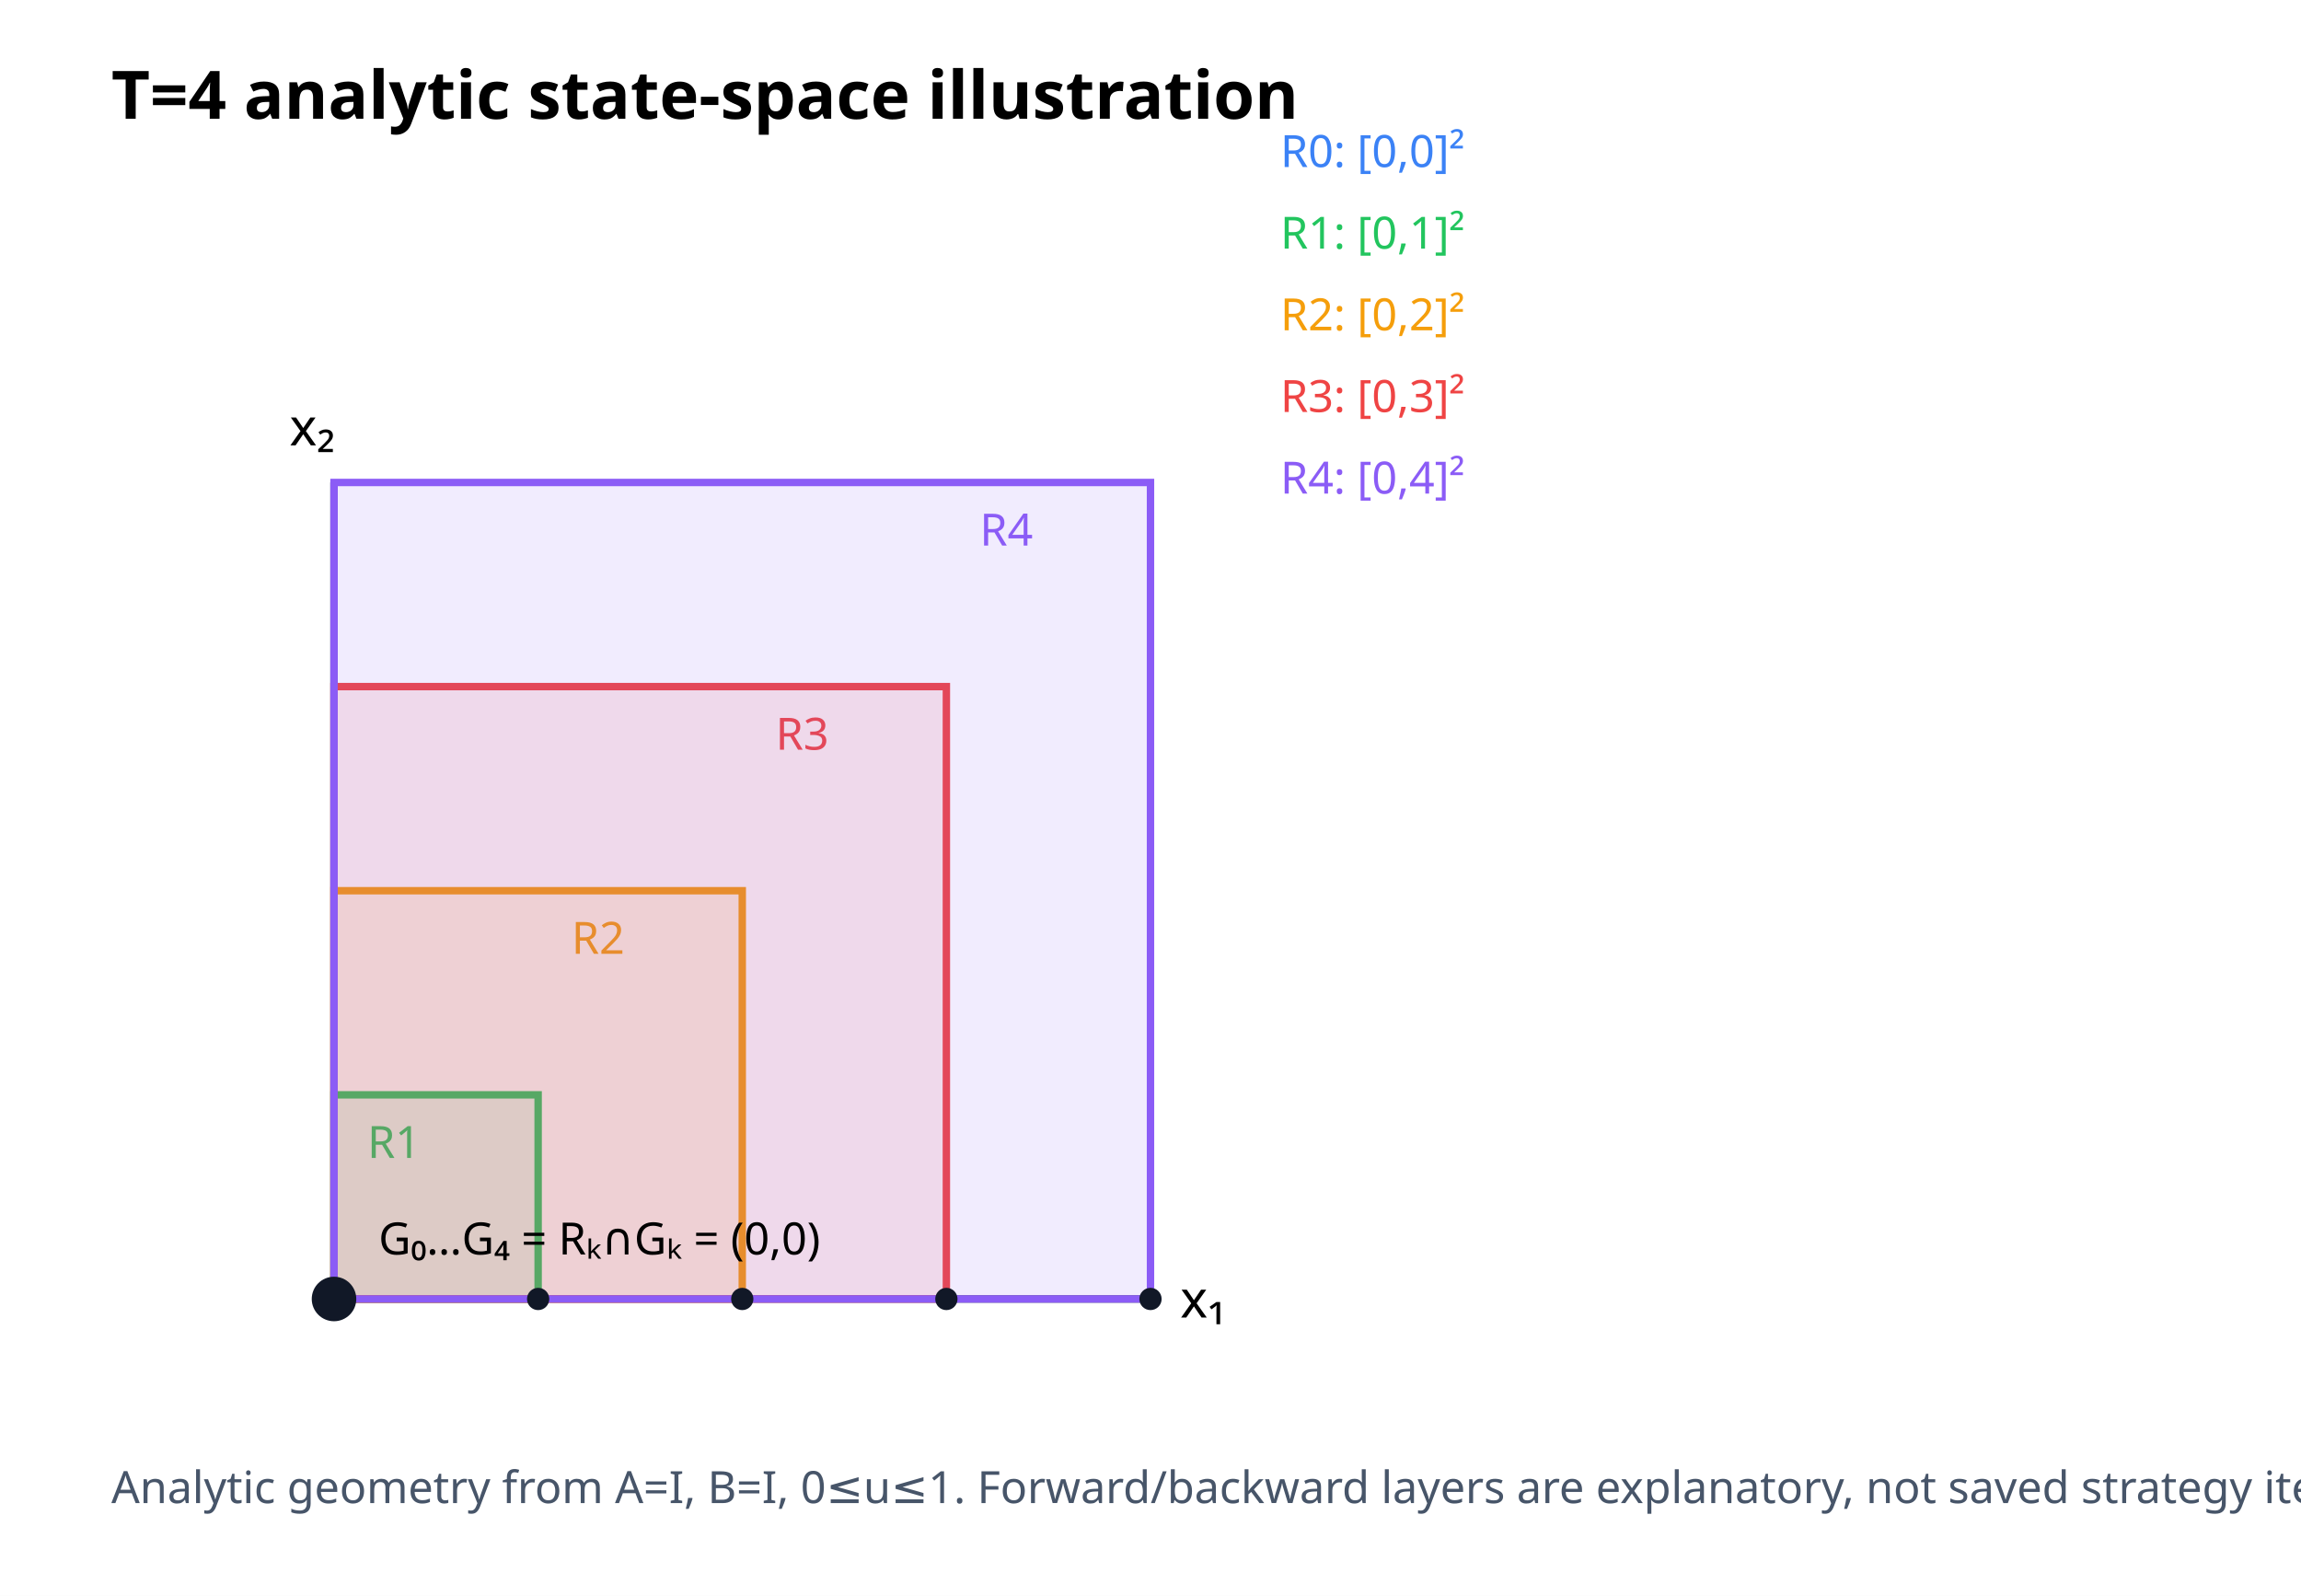
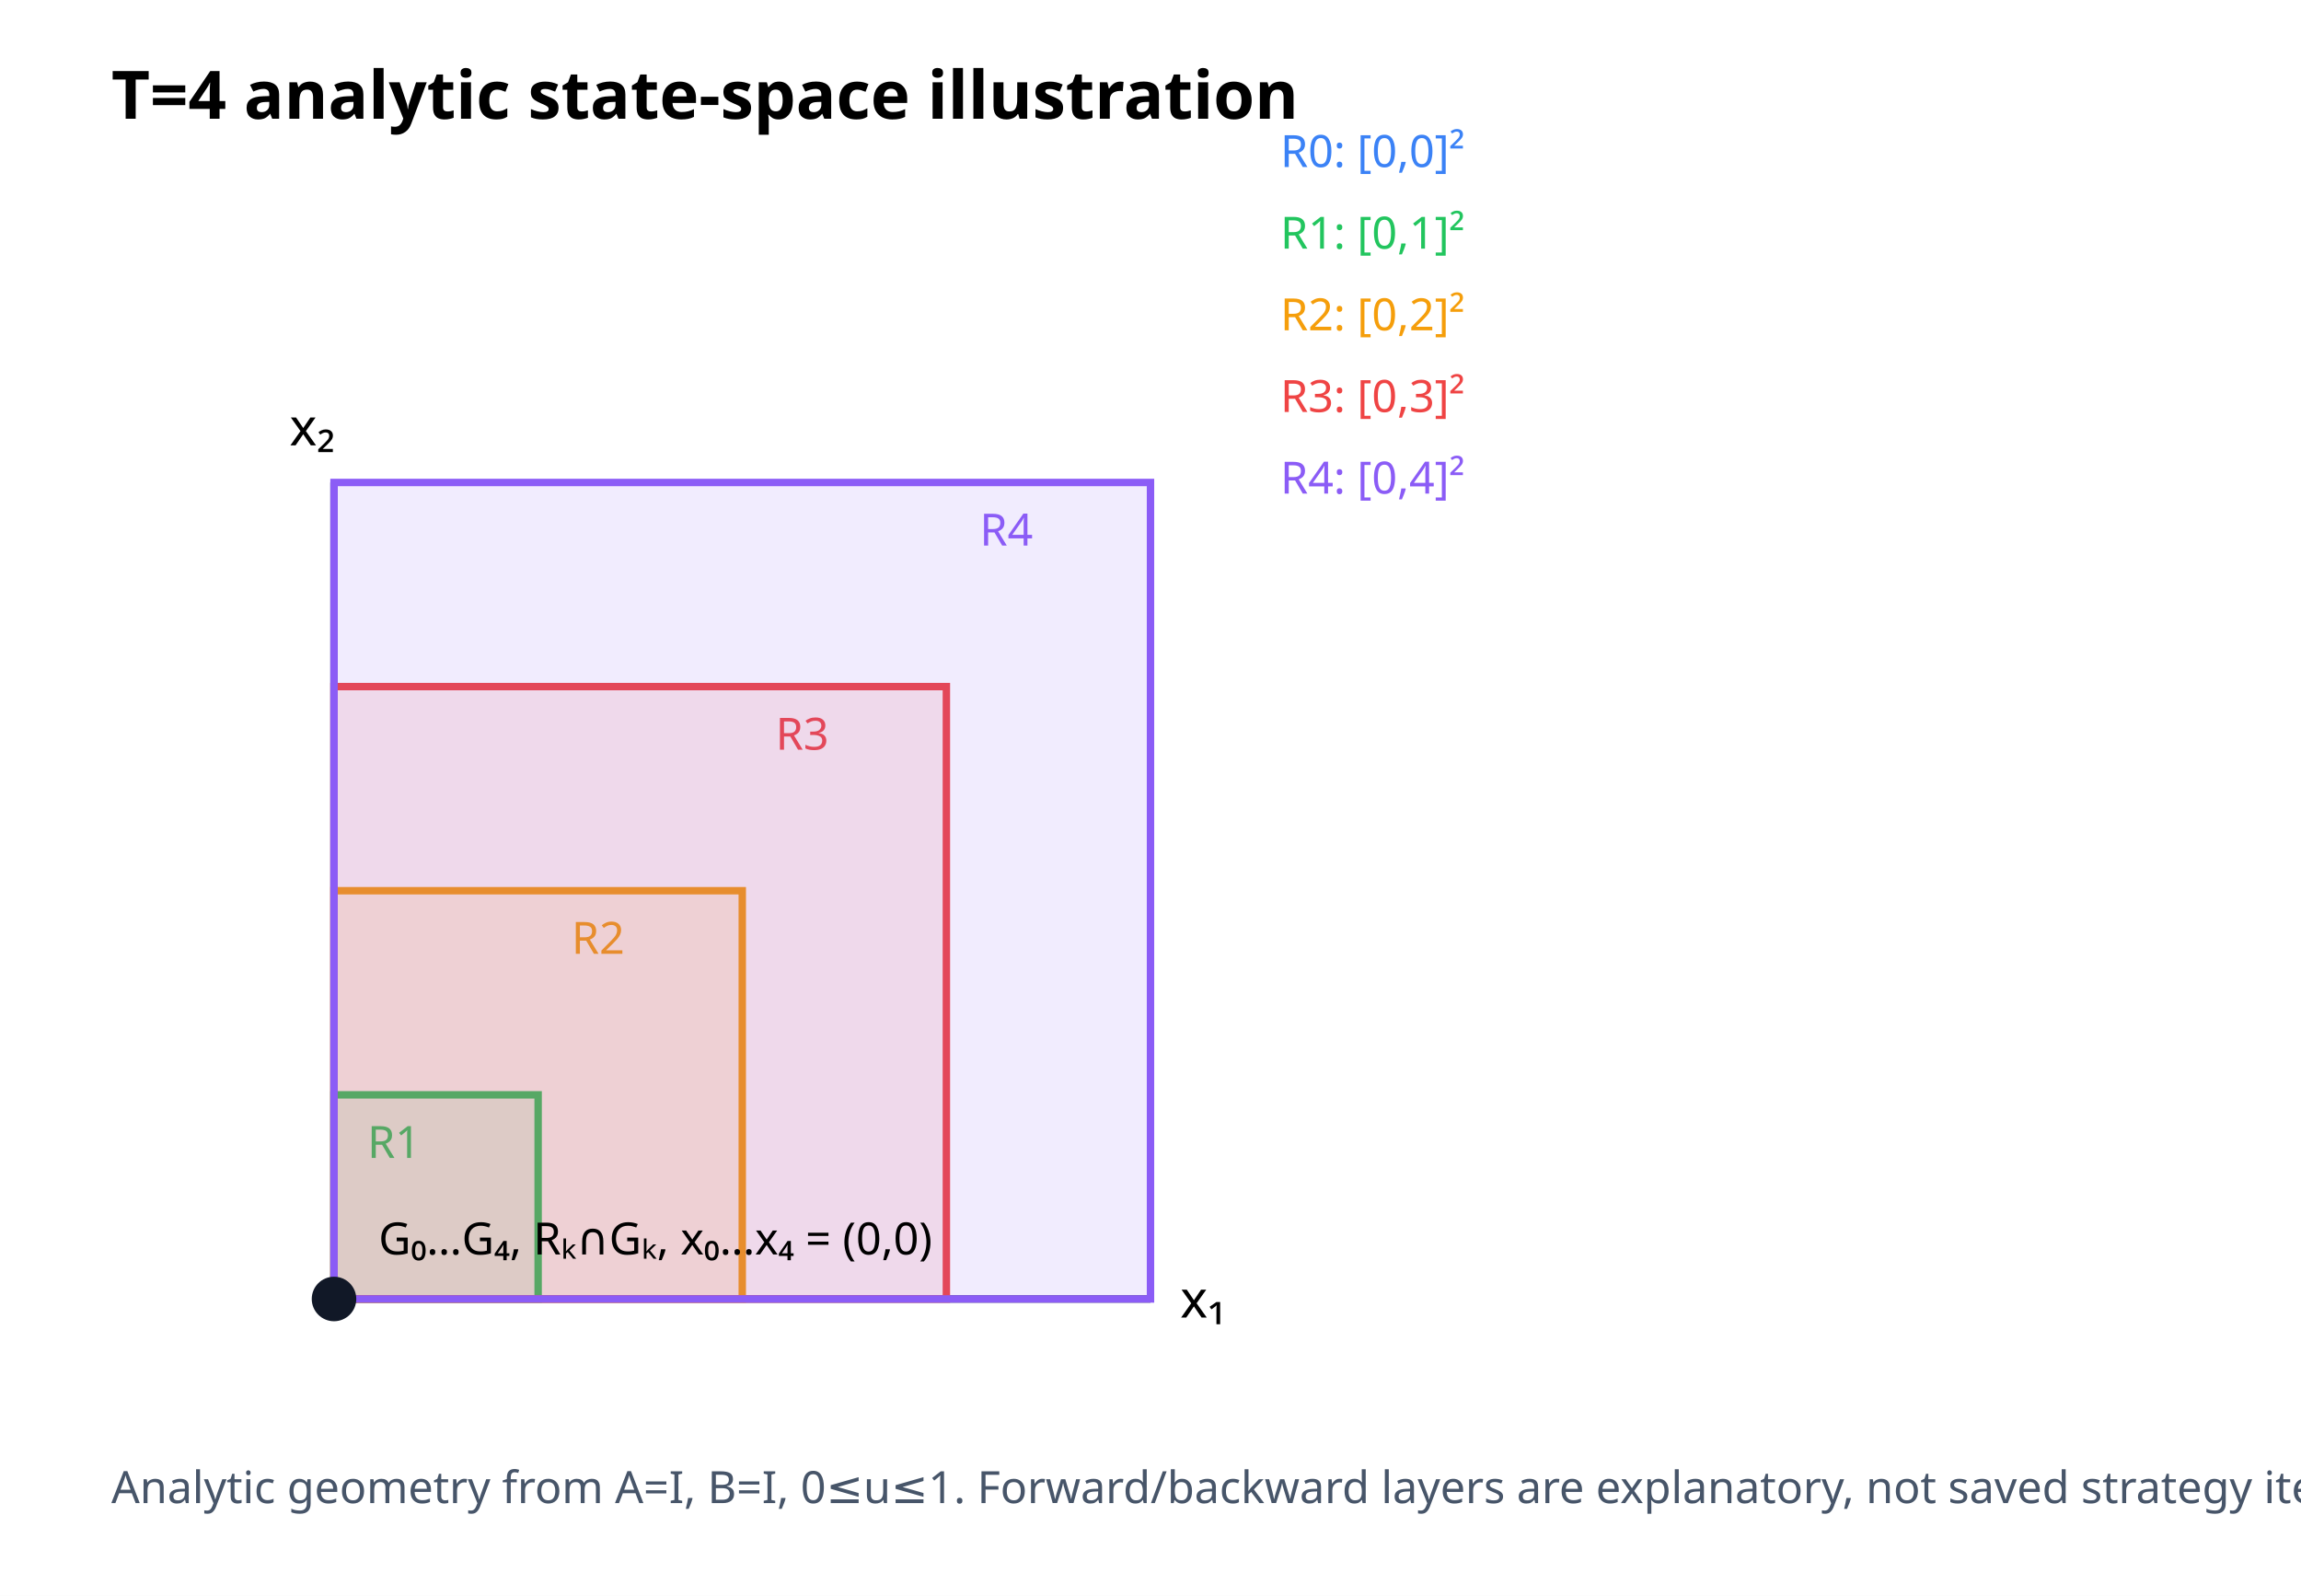
<svg xmlns="http://www.w3.org/2000/svg" viewBox="0 0 620 430" role="img" aria-labelledby="title desc">
  <rect width="620" height="430" fill="#fff" />
  <text x="30" y="32" font-family="sans-serif" font-size="18" font-weight="bold">T=4 analytic state-space illustration</text>
  <path d="M90 130V350H310" fill="none" stroke="#334155" stroke-width="2" />
  <text x="318" y="355" font-family="sans-serif" font-size="14">x₁</text>
  <text x="78" y="120" font-family="sans-serif" font-size="14">x₂</text>
  <rect x="90" y="295.0" width="55.0" height="55.0" fill="#22c55e" fill-opacity="0.12" stroke="#22c55e" stroke-width="2" />
  <text x="99.0" y="312.0" font-family="sans-serif" font-size="12" fill="#22c55e">R1</text>
  <rect x="90" y="240.0" width="110.0" height="110.0" fill="#f59e0b" fill-opacity="0.12" stroke="#f59e0b" stroke-width="2" />
  <text x="154.0" y="257.0" font-family="sans-serif" font-size="12" fill="#f59e0b">R2</text>
  <rect x="90" y="185.0" width="165.0" height="165.0" fill="#ef4444" fill-opacity="0.12" stroke="#ef4444" stroke-width="2" />
  <text x="209.0" y="202.0" font-family="sans-serif" font-size="12" fill="#ef4444">R3</text>
  <rect x="90" y="130.0" width="220.0" height="220.0" fill="#8b5cf6" fill-opacity="0.12" stroke="#8b5cf6" stroke-width="2" />
  <text x="264.0" y="147.0" font-family="sans-serif" font-size="12" fill="#8b5cf6">R4</text>
  <circle cx="90" cy="350" r="6" fill="#111827" />
-   <text x="102" y="338" font-family="sans-serif" font-size="12">G₀…G₄ = Rₖ∩Gₖ = (0,0)</text>
-   <circle cx="90.0" cy="350" r="3" fill="#111827" />
-   <circle cx="145.0" cy="350" r="3" fill="#111827" />
-   <circle cx="200.0" cy="350" r="3" fill="#111827" />
-   <circle cx="255.0" cy="350" r="3" fill="#111827" />
-   <circle cx="310.0" cy="350" r="3" fill="#111827" />
+   <text x="102" y="338" font-family="sans-serif" font-size="12">G₀…G₄, Rₖ∩Gₖ, x₀…x₄ = (0,0)</text>
  <text x="345" y="45" font-family="sans-serif" font-size="12" fill="#3b82f6">R0: [0,0]²</text>
  <text x="345" y="67" font-family="sans-serif" font-size="12" fill="#22c55e">R1: [0,1]²</text>
  <text x="345" y="89" font-family="sans-serif" font-size="12" fill="#f59e0b">R2: [0,2]²</text>
  <text x="345" y="111" font-family="sans-serif" font-size="12" fill="#ef4444">R3: [0,3]²</text>
  <text x="345" y="133" font-family="sans-serif" font-size="12" fill="#8b5cf6">R4: [0,4]²</text>
  <text x="30" y="405" font-family="sans-serif" font-size="12" fill="#475569">Analytic geometry from A=I, B=I, 0≤u≤1. Forward/backward layers are explanatory, not saved strategy iterates.</text>
</svg>
